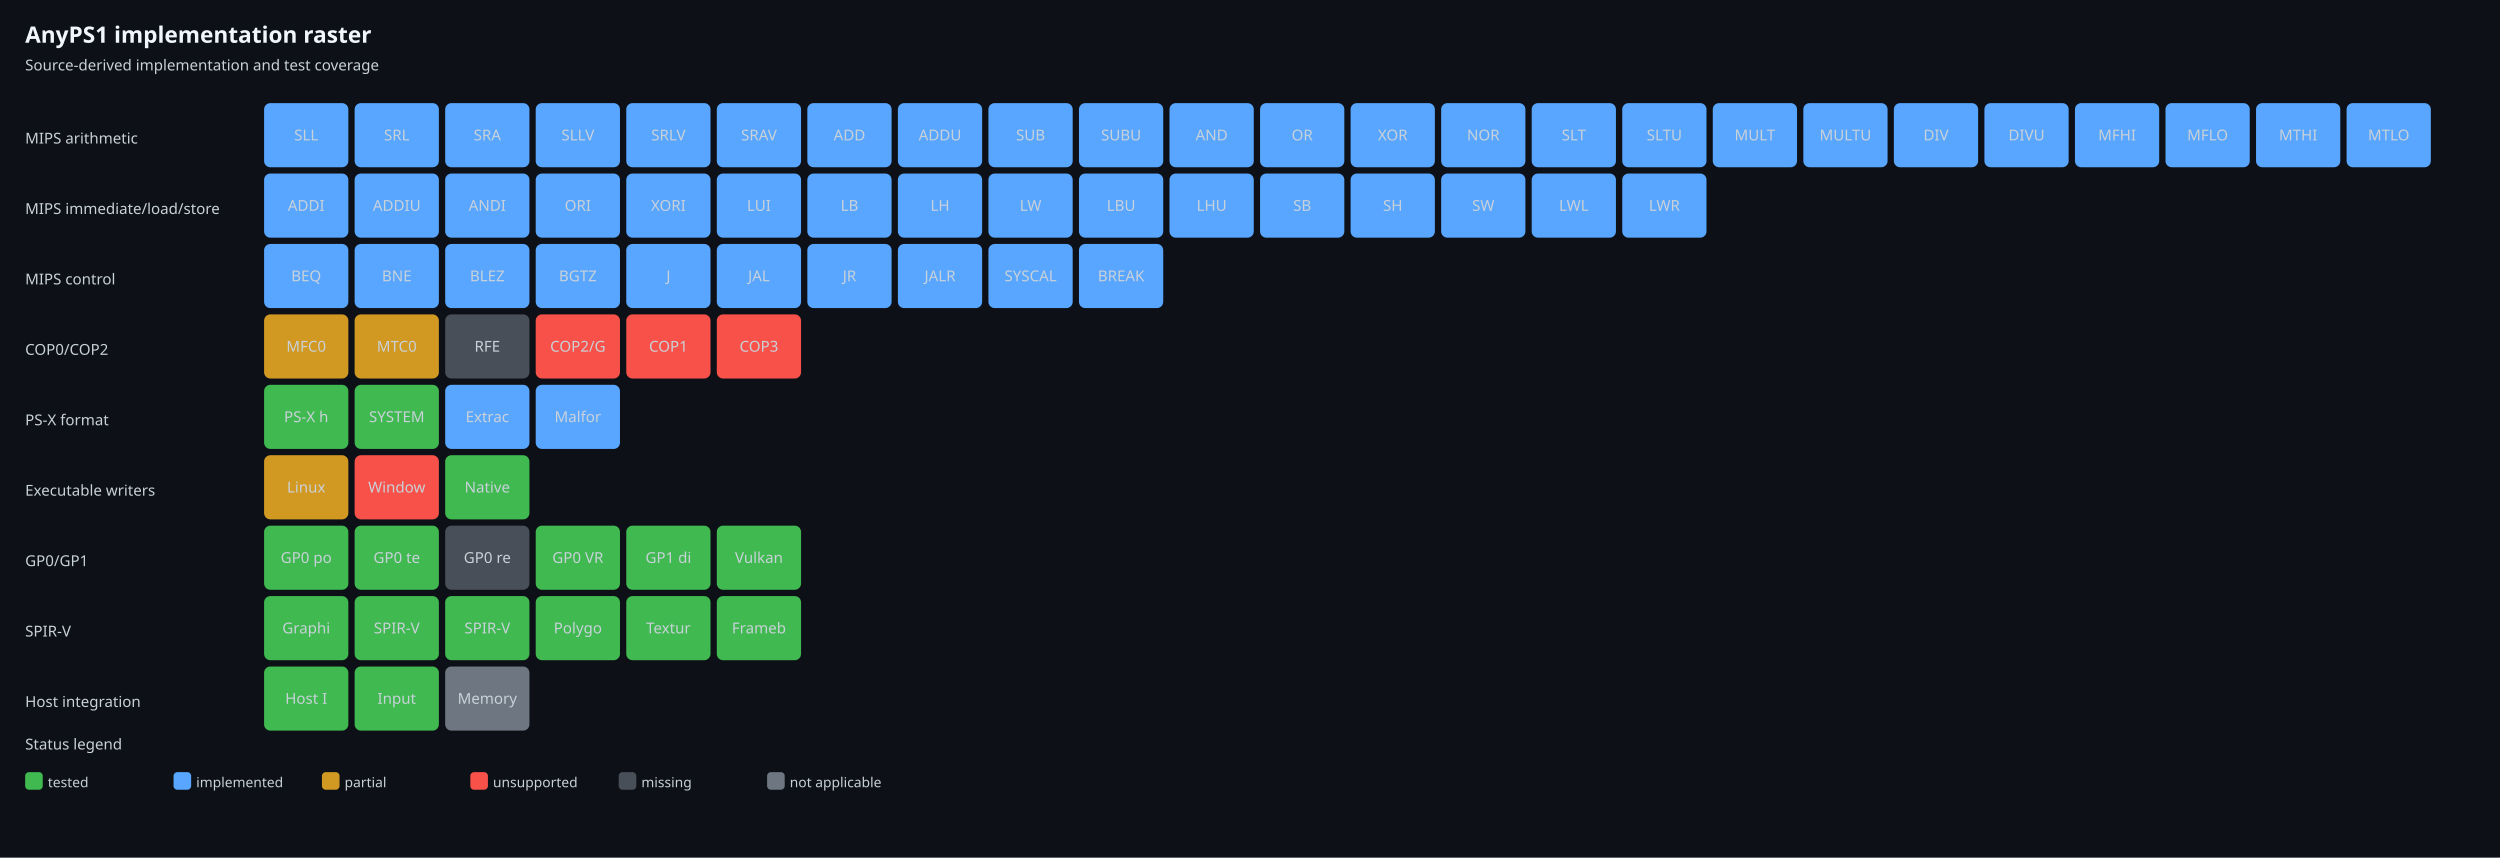
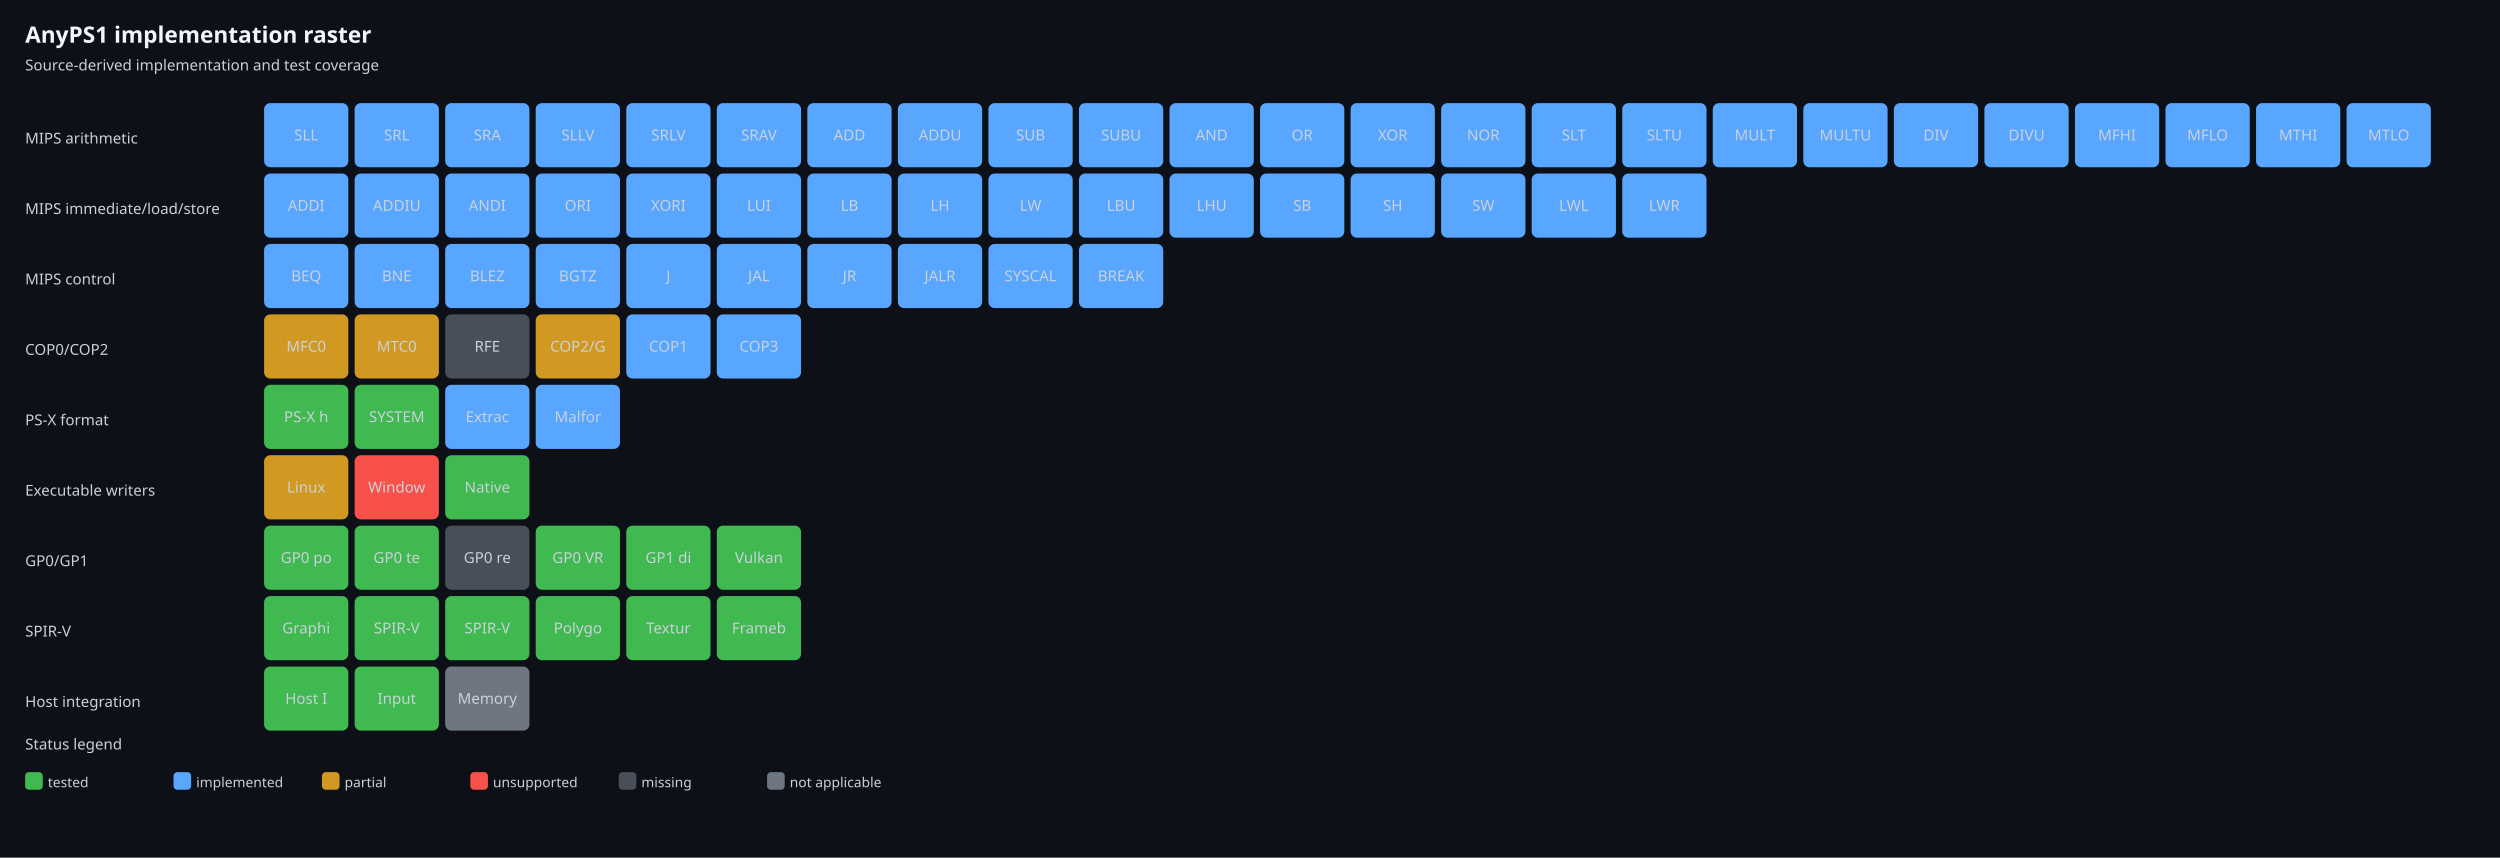
<svg xmlns="http://www.w3.org/2000/svg" width="1988" height="682" role="img" aria-label="AnyPS1 implementation raster">
  <rect width="100%" height="100%" fill="#0d1117" />
  <style>
.label{fill:#c9d1d9;font-family:sans-serif;font-size:12px}
.title{fill:#f0f6fc;font-family:sans-serif;font-size:18px;font-weight:bold}
.legend{fill:#c9d1d9;font-family:sans-serif;font-size:11px}
</style>
  <text x="20" y="34" class="title">AnyPS1 implementation raster</text>
  <text x="20" y="56" class="label">Source-derived implementation and test coverage</text>
  <text x="20" y="110.0" dominant-baseline="middle" class="label">MIPS arithmetic</text>
-   <a href="../src/lowering/MipsLowerer.cpp#L479">
+   <a href="../src/lowering/MipsLowerer.cpp#L459">
    <rect x="210" y="82" width="67" height="51" rx="5" fill="#58a6ff" />
    <text x="243.5" y="107.5" text-anchor="middle" dominant-baseline="middle" class="label" font-size="10">SLL</text>
  </a>
-   <a href="../src/lowering/MipsLowerer.cpp#L481">
+   <a href="../src/lowering/MipsLowerer.cpp#L461">
    <rect x="282" y="82" width="67" height="51" rx="5" fill="#58a6ff" />
    <text x="315.5" y="107.5" text-anchor="middle" dominant-baseline="middle" class="label" font-size="10">SRL</text>
  </a>
-   <a href="../src/lowering/MipsLowerer.cpp#L483">
+   <a href="../src/lowering/MipsLowerer.cpp#L463">
    <rect x="354" y="82" width="67" height="51" rx="5" fill="#58a6ff" />
    <text x="387.5" y="107.5" text-anchor="middle" dominant-baseline="middle" class="label" font-size="10">SRA</text>
  </a>
-   <a href="../src/lowering/MipsLowerer.cpp#L485">
+   <a href="../src/lowering/MipsLowerer.cpp#L465">
    <rect x="426" y="82" width="67" height="51" rx="5" fill="#58a6ff" />
    <text x="459.5" y="107.5" text-anchor="middle" dominant-baseline="middle" class="label" font-size="10">SLLV</text>
  </a>
-   <a href="../src/lowering/MipsLowerer.cpp#L487">
+   <a href="../src/lowering/MipsLowerer.cpp#L467">
    <rect x="498" y="82" width="67" height="51" rx="5" fill="#58a6ff" />
    <text x="531.5" y="107.5" text-anchor="middle" dominant-baseline="middle" class="label" font-size="10">SRLV</text>
  </a>
-   <a href="../src/lowering/MipsLowerer.cpp#L489">
+   <a href="../src/lowering/MipsLowerer.cpp#L469">
    <rect x="570" y="82" width="67" height="51" rx="5" fill="#58a6ff" />
    <text x="603.5" y="107.5" text-anchor="middle" dominant-baseline="middle" class="label" font-size="10">SRAV</text>
  </a>
-   <a href="../src/lowering/MipsLowerer.cpp#L491">
+   <a href="../src/lowering/MipsLowerer.cpp#L471">
    <rect x="642" y="82" width="67" height="51" rx="5" fill="#58a6ff" />
    <text x="675.5" y="107.5" text-anchor="middle" dominant-baseline="middle" class="label" font-size="10">ADD</text>
  </a>
-   <a href="../src/lowering/MipsLowerer.cpp#L493">
+   <a href="../src/lowering/MipsLowerer.cpp#L473">
    <rect x="714" y="82" width="67" height="51" rx="5" fill="#58a6ff" />
    <text x="747.5" y="107.5" text-anchor="middle" dominant-baseline="middle" class="label" font-size="10">ADDU</text>
  </a>
-   <a href="../src/lowering/MipsLowerer.cpp#L495">
+   <a href="../src/lowering/MipsLowerer.cpp#L475">
    <rect x="786" y="82" width="67" height="51" rx="5" fill="#58a6ff" />
    <text x="819.5" y="107.5" text-anchor="middle" dominant-baseline="middle" class="label" font-size="10">SUB</text>
  </a>
-   <a href="../src/lowering/MipsLowerer.cpp#L497">
+   <a href="../src/lowering/MipsLowerer.cpp#L477">
    <rect x="858" y="82" width="67" height="51" rx="5" fill="#58a6ff" />
    <text x="891.5" y="107.5" text-anchor="middle" dominant-baseline="middle" class="label" font-size="10">SUBU</text>
  </a>
-   <a href="../src/lowering/MipsLowerer.cpp#L499">
+   <a href="../src/lowering/MipsLowerer.cpp#L479">
    <rect x="930" y="82" width="67" height="51" rx="5" fill="#58a6ff" />
    <text x="963.5" y="107.5" text-anchor="middle" dominant-baseline="middle" class="label" font-size="10">AND</text>
  </a>
-   <a href="../src/lowering/MipsLowerer.cpp#L501">
+   <a href="../src/lowering/MipsLowerer.cpp#L481">
    <rect x="1002" y="82" width="67" height="51" rx="5" fill="#58a6ff" />
    <text x="1035.5" y="107.5" text-anchor="middle" dominant-baseline="middle" class="label" font-size="10">OR</text>
  </a>
-   <a href="../src/lowering/MipsLowerer.cpp#L503">
+   <a href="../src/lowering/MipsLowerer.cpp#L483">
    <rect x="1074" y="82" width="67" height="51" rx="5" fill="#58a6ff" />
    <text x="1107.5" y="107.5" text-anchor="middle" dominant-baseline="middle" class="label" font-size="10">XOR</text>
  </a>
-   <a href="../src/lowering/MipsLowerer.cpp#L505">
+   <a href="../src/lowering/MipsLowerer.cpp#L485">
    <rect x="1146" y="82" width="67" height="51" rx="5" fill="#58a6ff" />
    <text x="1179.5" y="107.5" text-anchor="middle" dominant-baseline="middle" class="label" font-size="10">NOR</text>
  </a>
-   <a href="../src/lowering/MipsLowerer.cpp#L507">
+   <a href="../src/lowering/MipsLowerer.cpp#L487">
    <rect x="1218" y="82" width="67" height="51" rx="5" fill="#58a6ff" />
    <text x="1251.5" y="107.5" text-anchor="middle" dominant-baseline="middle" class="label" font-size="10">SLT</text>
  </a>
-   <a href="../src/lowering/MipsLowerer.cpp#L509">
+   <a href="../src/lowering/MipsLowerer.cpp#L489">
    <rect x="1290" y="82" width="67" height="51" rx="5" fill="#58a6ff" />
    <text x="1323.5" y="107.5" text-anchor="middle" dominant-baseline="middle" class="label" font-size="10">SLTU</text>
  </a>
-   <a href="../src/lowering/MipsLowerer.cpp#L511">
+   <a href="../src/lowering/MipsLowerer.cpp#L491">
    <rect x="1362" y="82" width="67" height="51" rx="5" fill="#58a6ff" />
    <text x="1395.5" y="107.5" text-anchor="middle" dominant-baseline="middle" class="label" font-size="10">MULT</text>
  </a>
-   <a href="../src/lowering/MipsLowerer.cpp#L513">
+   <a href="../src/lowering/MipsLowerer.cpp#L493">
    <rect x="1434" y="82" width="67" height="51" rx="5" fill="#58a6ff" />
    <text x="1467.5" y="107.5" text-anchor="middle" dominant-baseline="middle" class="label" font-size="10">MULTU</text>
  </a>
-   <a href="../src/lowering/MipsLowerer.cpp#L515">
+   <a href="../src/lowering/MipsLowerer.cpp#L495">
    <rect x="1506" y="82" width="67" height="51" rx="5" fill="#58a6ff" />
    <text x="1539.5" y="107.5" text-anchor="middle" dominant-baseline="middle" class="label" font-size="10">DIV</text>
  </a>
-   <a href="../src/lowering/MipsLowerer.cpp#L515">
+   <a href="../src/lowering/MipsLowerer.cpp#L495">
    <rect x="1578" y="82" width="67" height="51" rx="5" fill="#58a6ff" />
    <text x="1611.5" y="107.5" text-anchor="middle" dominant-baseline="middle" class="label" font-size="10">DIVU</text>
  </a>
-   <a href="../src/lowering/MipsLowerer.cpp#L520">
+   <a href="../src/lowering/MipsLowerer.cpp#L500">
    <rect x="1650" y="82" width="67" height="51" rx="5" fill="#58a6ff" />
    <text x="1683.5" y="107.5" text-anchor="middle" dominant-baseline="middle" class="label" font-size="10">MFHI</text>
  </a>
-   <a href="../src/lowering/MipsLowerer.cpp#L524">
+   <a href="../src/lowering/MipsLowerer.cpp#L504">
    <rect x="1722" y="82" width="67" height="51" rx="5" fill="#58a6ff" />
    <text x="1755.5" y="107.5" text-anchor="middle" dominant-baseline="middle" class="label" font-size="10">MFLO</text>
  </a>
-   <a href="../src/lowering/MipsLowerer.cpp#L522">
+   <a href="../src/lowering/MipsLowerer.cpp#L502">
    <rect x="1794" y="82" width="67" height="51" rx="5" fill="#58a6ff" />
    <text x="1827.5" y="107.5" text-anchor="middle" dominant-baseline="middle" class="label" font-size="10">MTHI</text>
  </a>
-   <a href="../src/lowering/MipsLowerer.cpp#L526">
+   <a href="../src/lowering/MipsLowerer.cpp#L506">
    <rect x="1866" y="82" width="67" height="51" rx="5" fill="#58a6ff" />
    <text x="1899.5" y="107.5" text-anchor="middle" dominant-baseline="middle" class="label" font-size="10">MTLO</text>
  </a>
  <text x="20" y="166.0" dominant-baseline="middle" class="label">MIPS immediate/load/store</text>
-   <a href="../src/lowering/MipsLowerer.cpp#L606">
+   <a href="../src/lowering/MipsLowerer.cpp#L611">
    <rect x="210" y="138" width="67" height="51" rx="5" fill="#58a6ff" />
    <text x="243.5" y="163.5" text-anchor="middle" dominant-baseline="middle" class="label" font-size="10">ADDI</text>
  </a>
  <a href="../src/lowering/MipsLowerer.cpp#L148">
    <rect x="282" y="138" width="67" height="51" rx="5" fill="#58a6ff" />
    <text x="315.5" y="163.5" text-anchor="middle" dominant-baseline="middle" class="label" font-size="10">ADDIU</text>
  </a>
-   <a href="../src/lowering/MipsLowerer.cpp#L610">
+   <a href="../src/lowering/MipsLowerer.cpp#L615">
    <rect x="354" y="138" width="67" height="51" rx="5" fill="#58a6ff" />
    <text x="387.5" y="163.5" text-anchor="middle" dominant-baseline="middle" class="label" font-size="10">ANDI</text>
  </a>
  <a href="../src/lowering/MipsLowerer.cpp#L154">
    <rect x="426" y="138" width="67" height="51" rx="5" fill="#58a6ff" />
    <text x="459.5" y="163.5" text-anchor="middle" dominant-baseline="middle" class="label" font-size="10">ORI</text>
  </a>
-   <a href="../src/lowering/MipsLowerer.cpp#L614">
+   <a href="../src/lowering/MipsLowerer.cpp#L619">
    <rect x="498" y="138" width="67" height="51" rx="5" fill="#58a6ff" />
    <text x="531.5" y="163.5" text-anchor="middle" dominant-baseline="middle" class="label" font-size="10">XORI</text>
  </a>
  <a href="../src/lowering/MipsLowerer.cpp#L145">
    <rect x="570" y="138" width="67" height="51" rx="5" fill="#58a6ff" />
    <text x="603.5" y="163.5" text-anchor="middle" dominant-baseline="middle" class="label" font-size="10">LUI</text>
  </a>
-   <a href="../src/lowering/MipsLowerer.cpp#L620">
+   <a href="../src/lowering/MipsLowerer.cpp#L625">
    <rect x="642" y="138" width="67" height="51" rx="5" fill="#58a6ff" />
    <text x="675.5" y="163.5" text-anchor="middle" dominant-baseline="middle" class="label" font-size="10">LB</text>
  </a>
-   <a href="../src/lowering/MipsLowerer.cpp#L620">
+   <a href="../src/lowering/MipsLowerer.cpp#L625">
    <rect x="714" y="138" width="67" height="51" rx="5" fill="#58a6ff" />
    <text x="747.5" y="163.5" text-anchor="middle" dominant-baseline="middle" class="label" font-size="10">LH</text>
  </a>
-   <a href="../src/lowering/MipsLowerer.cpp#L620">
+   <a href="../src/lowering/MipsLowerer.cpp#L625">
    <rect x="786" y="138" width="67" height="51" rx="5" fill="#58a6ff" />
    <text x="819.5" y="163.5" text-anchor="middle" dominant-baseline="middle" class="label" font-size="10">LW</text>
  </a>
-   <a href="../src/lowering/MipsLowerer.cpp#L620">
+   <a href="../src/lowering/MipsLowerer.cpp#L625">
    <rect x="858" y="138" width="67" height="51" rx="5" fill="#58a6ff" />
    <text x="891.5" y="163.5" text-anchor="middle" dominant-baseline="middle" class="label" font-size="10">LBU</text>
  </a>
-   <a href="../src/lowering/MipsLowerer.cpp#L620">
+   <a href="../src/lowering/MipsLowerer.cpp#L625">
    <rect x="930" y="138" width="67" height="51" rx="5" fill="#58a6ff" />
    <text x="963.5" y="163.5" text-anchor="middle" dominant-baseline="middle" class="label" font-size="10">LHU</text>
  </a>
-   <a href="../src/lowering/MipsLowerer.cpp#L643">
+   <a href="../src/lowering/MipsLowerer.cpp#L648">
    <rect x="1002" y="138" width="67" height="51" rx="5" fill="#58a6ff" />
    <text x="1035.5" y="163.5" text-anchor="middle" dominant-baseline="middle" class="label" font-size="10">SB</text>
  </a>
-   <a href="../src/lowering/MipsLowerer.cpp#L643">
+   <a href="../src/lowering/MipsLowerer.cpp#L648">
    <rect x="1074" y="138" width="67" height="51" rx="5" fill="#58a6ff" />
    <text x="1107.5" y="163.5" text-anchor="middle" dominant-baseline="middle" class="label" font-size="10">SH</text>
  </a>
-   <a href="../src/lowering/MipsLowerer.cpp#L643">
+   <a href="../src/lowering/MipsLowerer.cpp#L648">
    <rect x="1146" y="138" width="67" height="51" rx="5" fill="#58a6ff" />
    <text x="1179.5" y="163.5" text-anchor="middle" dominant-baseline="middle" class="label" font-size="10">SW</text>
  </a>
-   <a href="../src/lowering/MipsLowerer.cpp#L688">
+   <a href="../src/lowering/MipsLowerer.cpp#L693">
    <rect x="1218" y="138" width="67" height="51" rx="5" fill="#58a6ff" />
    <text x="1251.5" y="163.5" text-anchor="middle" dominant-baseline="middle" class="label" font-size="10">LWL</text>
  </a>
-   <a href="../src/lowering/MipsLowerer.cpp#L688">
+   <a href="../src/lowering/MipsLowerer.cpp#L693">
    <rect x="1290" y="138" width="67" height="51" rx="5" fill="#58a6ff" />
    <text x="1323.5" y="163.5" text-anchor="middle" dominant-baseline="middle" class="label" font-size="10">LWR</text>
  </a>
  <text x="20" y="222.0" dominant-baseline="middle" class="label">MIPS control</text>
-   <a href="../src/lowering/MipsLowerer.cpp#L218">
+   <a href="../src/lowering/MipsLowerer.cpp#L219">
    <rect x="210" y="194" width="67" height="51" rx="5" fill="#58a6ff" />
    <text x="243.5" y="219.5" text-anchor="middle" dominant-baseline="middle" class="label" font-size="10">BEQ</text>
  </a>
-   <a href="../src/lowering/MipsLowerer.cpp#L218">
+   <a href="../src/lowering/MipsLowerer.cpp#L219">
    <rect x="282" y="194" width="67" height="51" rx="5" fill="#58a6ff" />
    <text x="315.5" y="219.5" text-anchor="middle" dominant-baseline="middle" class="label" font-size="10">BNE</text>
  </a>
-   <a href="../src/lowering/MipsLowerer.cpp#L219">
+   <a href="../src/lowering/MipsLowerer.cpp#L220">
    <rect x="354" y="194" width="67" height="51" rx="5" fill="#58a6ff" />
    <text x="387.5" y="219.5" text-anchor="middle" dominant-baseline="middle" class="label" font-size="10">BLEZ</text>
  </a>
-   <a href="../src/lowering/MipsLowerer.cpp#L219">
+   <a href="../src/lowering/MipsLowerer.cpp#L220">
    <rect x="426" y="194" width="67" height="51" rx="5" fill="#58a6ff" />
    <text x="459.5" y="219.5" text-anchor="middle" dominant-baseline="middle" class="label" font-size="10">BGTZ</text>
  </a>
-   <a href="../src/lowering/MipsLowerer.cpp#L221">
+   <a href="../src/lowering/MipsLowerer.cpp#L222">
    <rect x="498" y="194" width="67" height="51" rx="5" fill="#58a6ff" />
    <text x="531.5" y="219.5" text-anchor="middle" dominant-baseline="middle" class="label" font-size="10">J</text>
  </a>
-   <a href="../src/lowering/MipsLowerer.cpp#L221">
+   <a href="../src/lowering/MipsLowerer.cpp#L222">
    <rect x="570" y="194" width="67" height="51" rx="5" fill="#58a6ff" />
    <text x="603.5" y="219.5" text-anchor="middle" dominant-baseline="middle" class="label" font-size="10">JAL</text>
  </a>
-   <a href="../src/lowering/MipsLowerer.cpp#L222">
+   <a href="../src/lowering/MipsLowerer.cpp#L223">
    <rect x="642" y="194" width="67" height="51" rx="5" fill="#58a6ff" />
    <text x="675.5" y="219.5" text-anchor="middle" dominant-baseline="middle" class="label" font-size="10">JR</text>
  </a>
-   <a href="../src/lowering/MipsLowerer.cpp#L223">
+   <a href="../src/lowering/MipsLowerer.cpp#L224">
    <rect x="714" y="194" width="67" height="51" rx="5" fill="#58a6ff" />
    <text x="747.5" y="219.5" text-anchor="middle" dominant-baseline="middle" class="label" font-size="10">JALR</text>
  </a>
-   <a href="../src/lowering/MipsLowerer.cpp#L224">
+   <a href="../src/lowering/MipsLowerer.cpp#L225">
    <rect x="786" y="194" width="67" height="51" rx="5" fill="#58a6ff" />
    <text x="819.5" y="219.5" text-anchor="middle" dominant-baseline="middle" class="label" font-size="10">SYSCAL</text>
  </a>
-   <a href="../src/lowering/MipsLowerer.cpp#L224">
+   <a href="../src/lowering/MipsLowerer.cpp#L225">
    <rect x="858" y="194" width="67" height="51" rx="5" fill="#58a6ff" />
    <text x="891.5" y="219.5" text-anchor="middle" dominant-baseline="middle" class="label" font-size="10">BREAK</text>
  </a>
  <text x="20" y="278.0" dominant-baseline="middle" class="label">COP0/COP2</text>
-   <a href="../src/lowering/MipsLowerer.cpp#L537">
+   <a href="../src/lowering/MipsLowerer.cpp#L517">
    <rect x="210" y="250" width="67" height="51" rx="5" fill="#d29922" />
    <text x="243.5" y="275.5" text-anchor="middle" dominant-baseline="middle" class="label" font-size="10">MFC0</text>
  </a>
-   <a href="../src/lowering/MipsLowerer.cpp#L537">
+   <a href="../src/lowering/MipsLowerer.cpp#L517">
    <rect x="282" y="250" width="67" height="51" rx="5" fill="#d29922" />
    <text x="315.5" y="275.5" text-anchor="middle" dominant-baseline="middle" class="label" font-size="10">MTC0</text>
  </a>
  <a href="../README.md">
    <rect x="354" y="250" width="67" height="51" rx="5" fill="#484f58" />
    <text x="387.5" y="275.5" text-anchor="middle" dominant-baseline="middle" class="label" font-size="10">RFE</text>
  </a>
-   <a href="../src/lowering/MipsLowerer.cpp#L556">
-     <rect x="426" y="250" width="67" height="51" rx="5" fill="#f85149" />
+   <a href="../src/lowering/MipsLowerer.cpp#L536">
+     <rect x="426" y="250" width="67" height="51" rx="5" fill="#d29922" />
    <text x="459.5" y="275.5" text-anchor="middle" dominant-baseline="middle" class="label" font-size="10">COP2/G</text>
  </a>
-   <a href="../src/lowering/MipsLowerer.cpp#L220">
-     <rect x="498" y="250" width="67" height="51" rx="5" fill="#f85149" />
+   <a href="../src/lowering/MipsLowerer.cpp#L221">
+     <rect x="498" y="250" width="67" height="51" rx="5" fill="#58a6ff" />
    <text x="531.5" y="275.5" text-anchor="middle" dominant-baseline="middle" class="label" font-size="10">COP1</text>
  </a>
-   <a href="../src/lowering/MipsLowerer.cpp#L602">
-     <rect x="570" y="250" width="67" height="51" rx="5" fill="#f85149" />
+   <a href="../src/lowering/MipsLowerer.cpp#L607">
+     <rect x="570" y="250" width="67" height="51" rx="5" fill="#58a6ff" />
    <text x="603.5" y="275.5" text-anchor="middle" dominant-baseline="middle" class="label" font-size="10">COP3</text>
  </a>
  <text x="20" y="334.0" dominant-baseline="middle" class="label">PS-X format</text>
  <a href="../src/format/PsExe.cpp#L49">
    <rect x="210" y="306" width="67" height="51" rx="5" fill="#3fb950" />
    <text x="243.5" y="331.5" text-anchor="middle" dominant-baseline="middle" class="label" font-size="10">PS-X h</text>
  </a>
  <a href="../src/format/PsExe.cpp#L22">
    <rect x="282" y="306" width="67" height="51" rx="5" fill="#3fb950" />
    <text x="315.5" y="331.5" text-anchor="middle" dominant-baseline="middle" class="label" font-size="10">SYSTEM</text>
  </a>
  <a href="../src/format/PsExe.cpp#L103">
    <rect x="354" y="306" width="67" height="51" rx="5" fill="#58a6ff" />
    <text x="387.5" y="331.5" text-anchor="middle" dominant-baseline="middle" class="label" font-size="10">Extrac</text>
  </a>
  <a href="../src/relinker/Relinker.cpp#L52">
    <rect x="426" y="306" width="67" height="51" rx="5" fill="#58a6ff" />
    <text x="459.5" y="331.5" text-anchor="middle" dominant-baseline="middle" class="label" font-size="10">Malfor</text>
  </a>
  <text x="20" y="390.0" dominant-baseline="middle" class="label">Executable writers</text>
  <a href="../src/lowering/MipsLowerer.cpp#L164">
    <rect x="210" y="362" width="67" height="51" rx="5" fill="#d29922" />
    <text x="243.5" y="387.5" text-anchor="middle" dominant-baseline="middle" class="label" font-size="10">Linux </text>
  </a>
  <a href="../src/executable/PeWriter.cpp#L75">
    <rect x="282" y="362" width="67" height="51" rx="5" fill="#f85149" />
    <text x="315.5" y="387.5" text-anchor="middle" dominant-baseline="middle" class="label" font-size="10">Window</text>
  </a>
-   <a href="../src/lowering/MipsLowerer.cpp#L326">
+   <a href="../src/lowering/MipsLowerer.cpp#L329">
    <rect x="354" y="362" width="67" height="51" rx="5" fill="#3fb950" />
    <text x="387.5" y="387.5" text-anchor="middle" dominant-baseline="middle" class="label" font-size="10">Native</text>
  </a>
  <text x="20" y="446.0" dominant-baseline="middle" class="label">GP0/GP1</text>
  <a href="../src/gpu/Graphics.cpp#L110">
    <rect x="210" y="418" width="67" height="51" rx="5" fill="#3fb950" />
    <text x="243.5" y="443.5" text-anchor="middle" dominant-baseline="middle" class="label" font-size="10">GP0 po</text>
  </a>
  <a href="../src/gpu/Graphics.cpp#L122">
    <rect x="282" y="418" width="67" height="51" rx="5" fill="#3fb950" />
    <text x="315.5" y="443.5" text-anchor="middle" dominant-baseline="middle" class="label" font-size="10">GP0 te</text>
  </a>
  <a href="../README.md">
    <rect x="354" y="418" width="67" height="51" rx="5" fill="#484f58" />
    <text x="387.5" y="443.5" text-anchor="middle" dominant-baseline="middle" class="label" font-size="10">GP0 re</text>
  </a>
  <a href="../src/gpu/Graphics.cpp#L155">
    <rect x="426" y="418" width="67" height="51" rx="5" fill="#3fb950" />
    <text x="459.5" y="443.5" text-anchor="middle" dominant-baseline="middle" class="label" font-size="10">GP0 VR</text>
  </a>
  <a href="../src/gpu/Graphics.cpp#L62">
    <rect x="498" y="418" width="67" height="51" rx="5" fill="#3fb950" />
    <text x="531.5" y="443.5" text-anchor="middle" dominant-baseline="middle" class="label" font-size="10">GP1 di</text>
  </a>
  <a href="../src/gpu/Graphics.cpp#L174">
    <rect x="570" y="418" width="67" height="51" rx="5" fill="#3fb950" />
    <text x="603.5" y="443.5" text-anchor="middle" dominant-baseline="middle" class="label" font-size="10">Vulkan</text>
  </a>
  <text x="20" y="502.0" dominant-baseline="middle" class="label">SPIR-V</text>
  <a href="../src/gpu/Graphics.cpp#L34">
    <rect x="210" y="474" width="67" height="51" rx="5" fill="#3fb950" />
    <text x="243.5" y="499.5" text-anchor="middle" dominant-baseline="middle" class="label" font-size="10">Graphi</text>
  </a>
  <a href="../src/gpu/Graphics.cpp#L209">
    <rect x="282" y="474" width="67" height="51" rx="5" fill="#3fb950" />
    <text x="315.5" y="499.5" text-anchor="middle" dominant-baseline="middle" class="label" font-size="10">SPIR-V</text>
  </a>
  <a href="../src/gpu/Graphics.cpp#L199">
    <rect x="354" y="474" width="67" height="51" rx="5" fill="#3fb950" />
    <text x="387.5" y="499.5" text-anchor="middle" dominant-baseline="middle" class="label" font-size="10">SPIR-V</text>
  </a>
  <a href="../src/gpu/Graphics.cpp#L112">
    <rect x="426" y="474" width="67" height="51" rx="5" fill="#3fb950" />
    <text x="459.5" y="499.5" text-anchor="middle" dominant-baseline="middle" class="label" font-size="10">Polygo</text>
  </a>
  <a href="../src/gpu/Graphics.cpp#L124">
    <rect x="498" y="474" width="67" height="51" rx="5" fill="#3fb950" />
    <text x="531.5" y="499.5" text-anchor="middle" dominant-baseline="middle" class="label" font-size="10">Textur</text>
  </a>
  <a href="../src/gpu/Graphics.cpp#L254">
    <rect x="570" y="474" width="67" height="51" rx="5" fill="#3fb950" />
    <text x="603.5" y="499.5" text-anchor="middle" dominant-baseline="middle" class="label" font-size="10">Frameb</text>
  </a>
  <text x="20" y="558.0" dominant-baseline="middle" class="label">Host integration</text>
  <a href="../src/host/HostServices.cpp#L1">
    <rect x="210" y="530" width="67" height="51" rx="5" fill="#3fb950" />
    <text x="243.5" y="555.5" text-anchor="middle" dominant-baseline="middle" class="label" font-size="10">Host I</text>
  </a>
  <a href="../src/input/Input.cpp#L69">
    <rect x="282" y="530" width="67" height="51" rx="5" fill="#3fb950" />
    <text x="315.5" y="555.5" text-anchor="middle" dominant-baseline="middle" class="label" font-size="10">Input </text>
  </a>
  <a href="../README.md">
    <rect x="354" y="530" width="67" height="51" rx="5" fill="#6e7681" />
    <text x="387.5" y="555.5" text-anchor="middle" dominant-baseline="middle" class="label" font-size="10">Memory</text>
  </a>
  <text x="20" y="596" class="label">Status legend</text>
  <rect x="20" y="614" width="14" height="14" rx="3" fill="#3fb950" />
  <text x="38" y="626" class="legend">tested</text>
  <rect x="138" y="614" width="14" height="14" rx="3" fill="#58a6ff" />
  <text x="156" y="626" class="legend">implemented</text>
  <rect x="256" y="614" width="14" height="14" rx="3" fill="#d29922" />
  <text x="274" y="626" class="legend">partial</text>
  <rect x="374" y="614" width="14" height="14" rx="3" fill="#f85149" />
  <text x="392" y="626" class="legend">unsupported</text>
  <rect x="492" y="614" width="14" height="14" rx="3" fill="#484f58" />
  <text x="510" y="626" class="legend">missing</text>
  <rect x="610" y="614" width="14" height="14" rx="3" fill="#6e7681" />
  <text x="628" y="626" class="legend">not applicable</text>
</svg>
